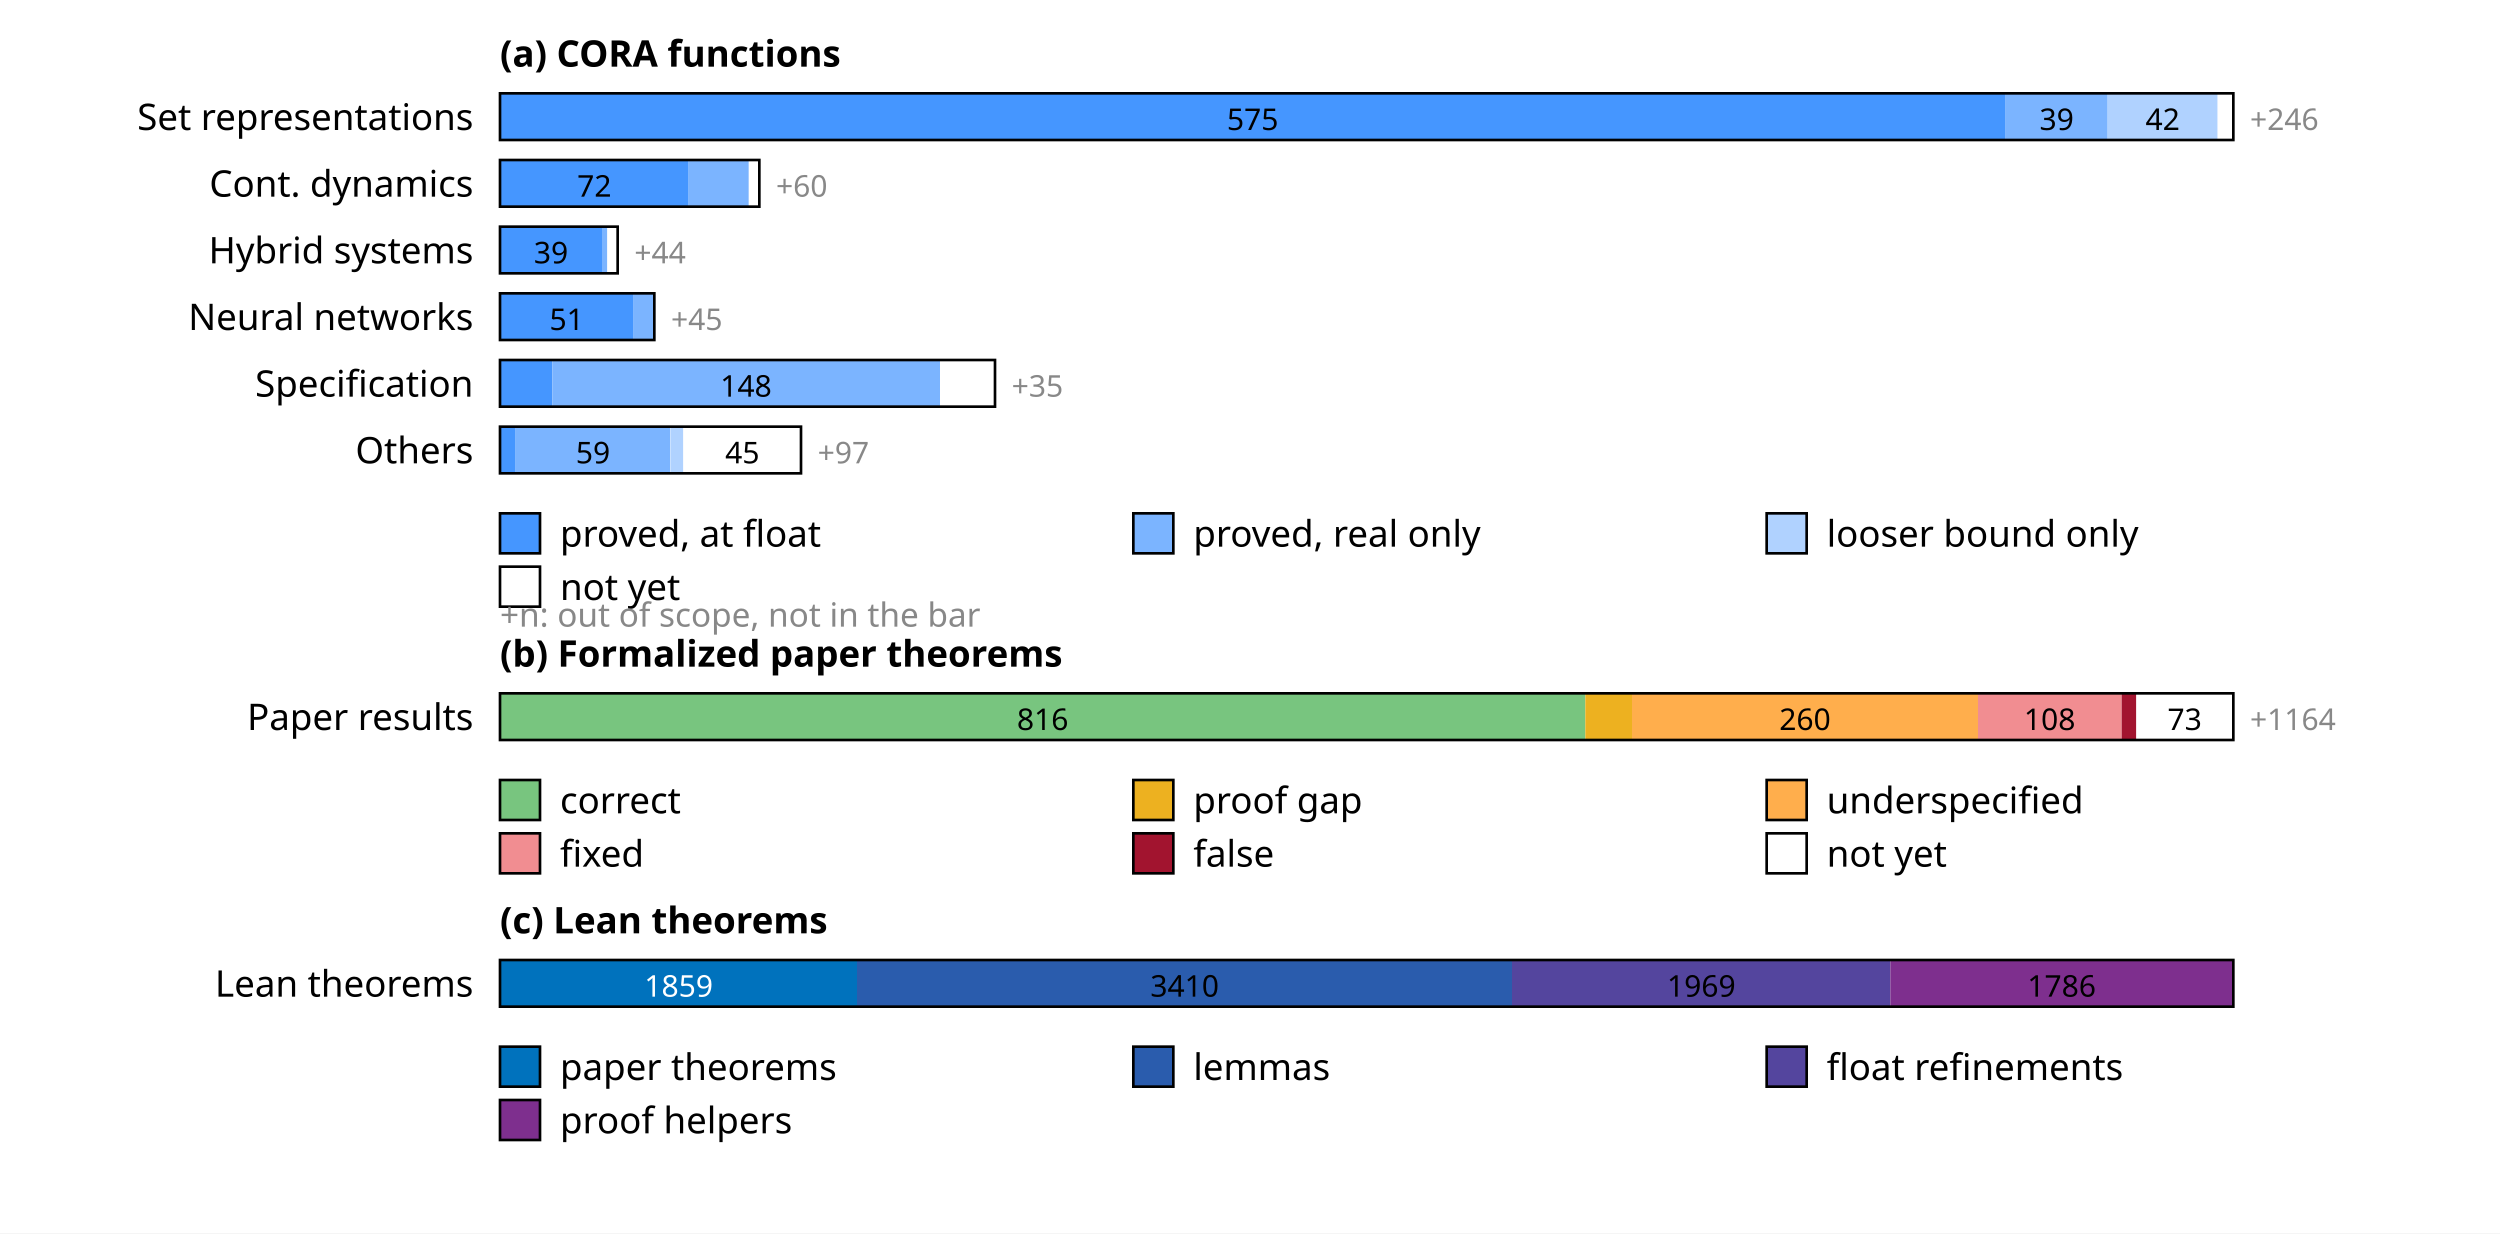
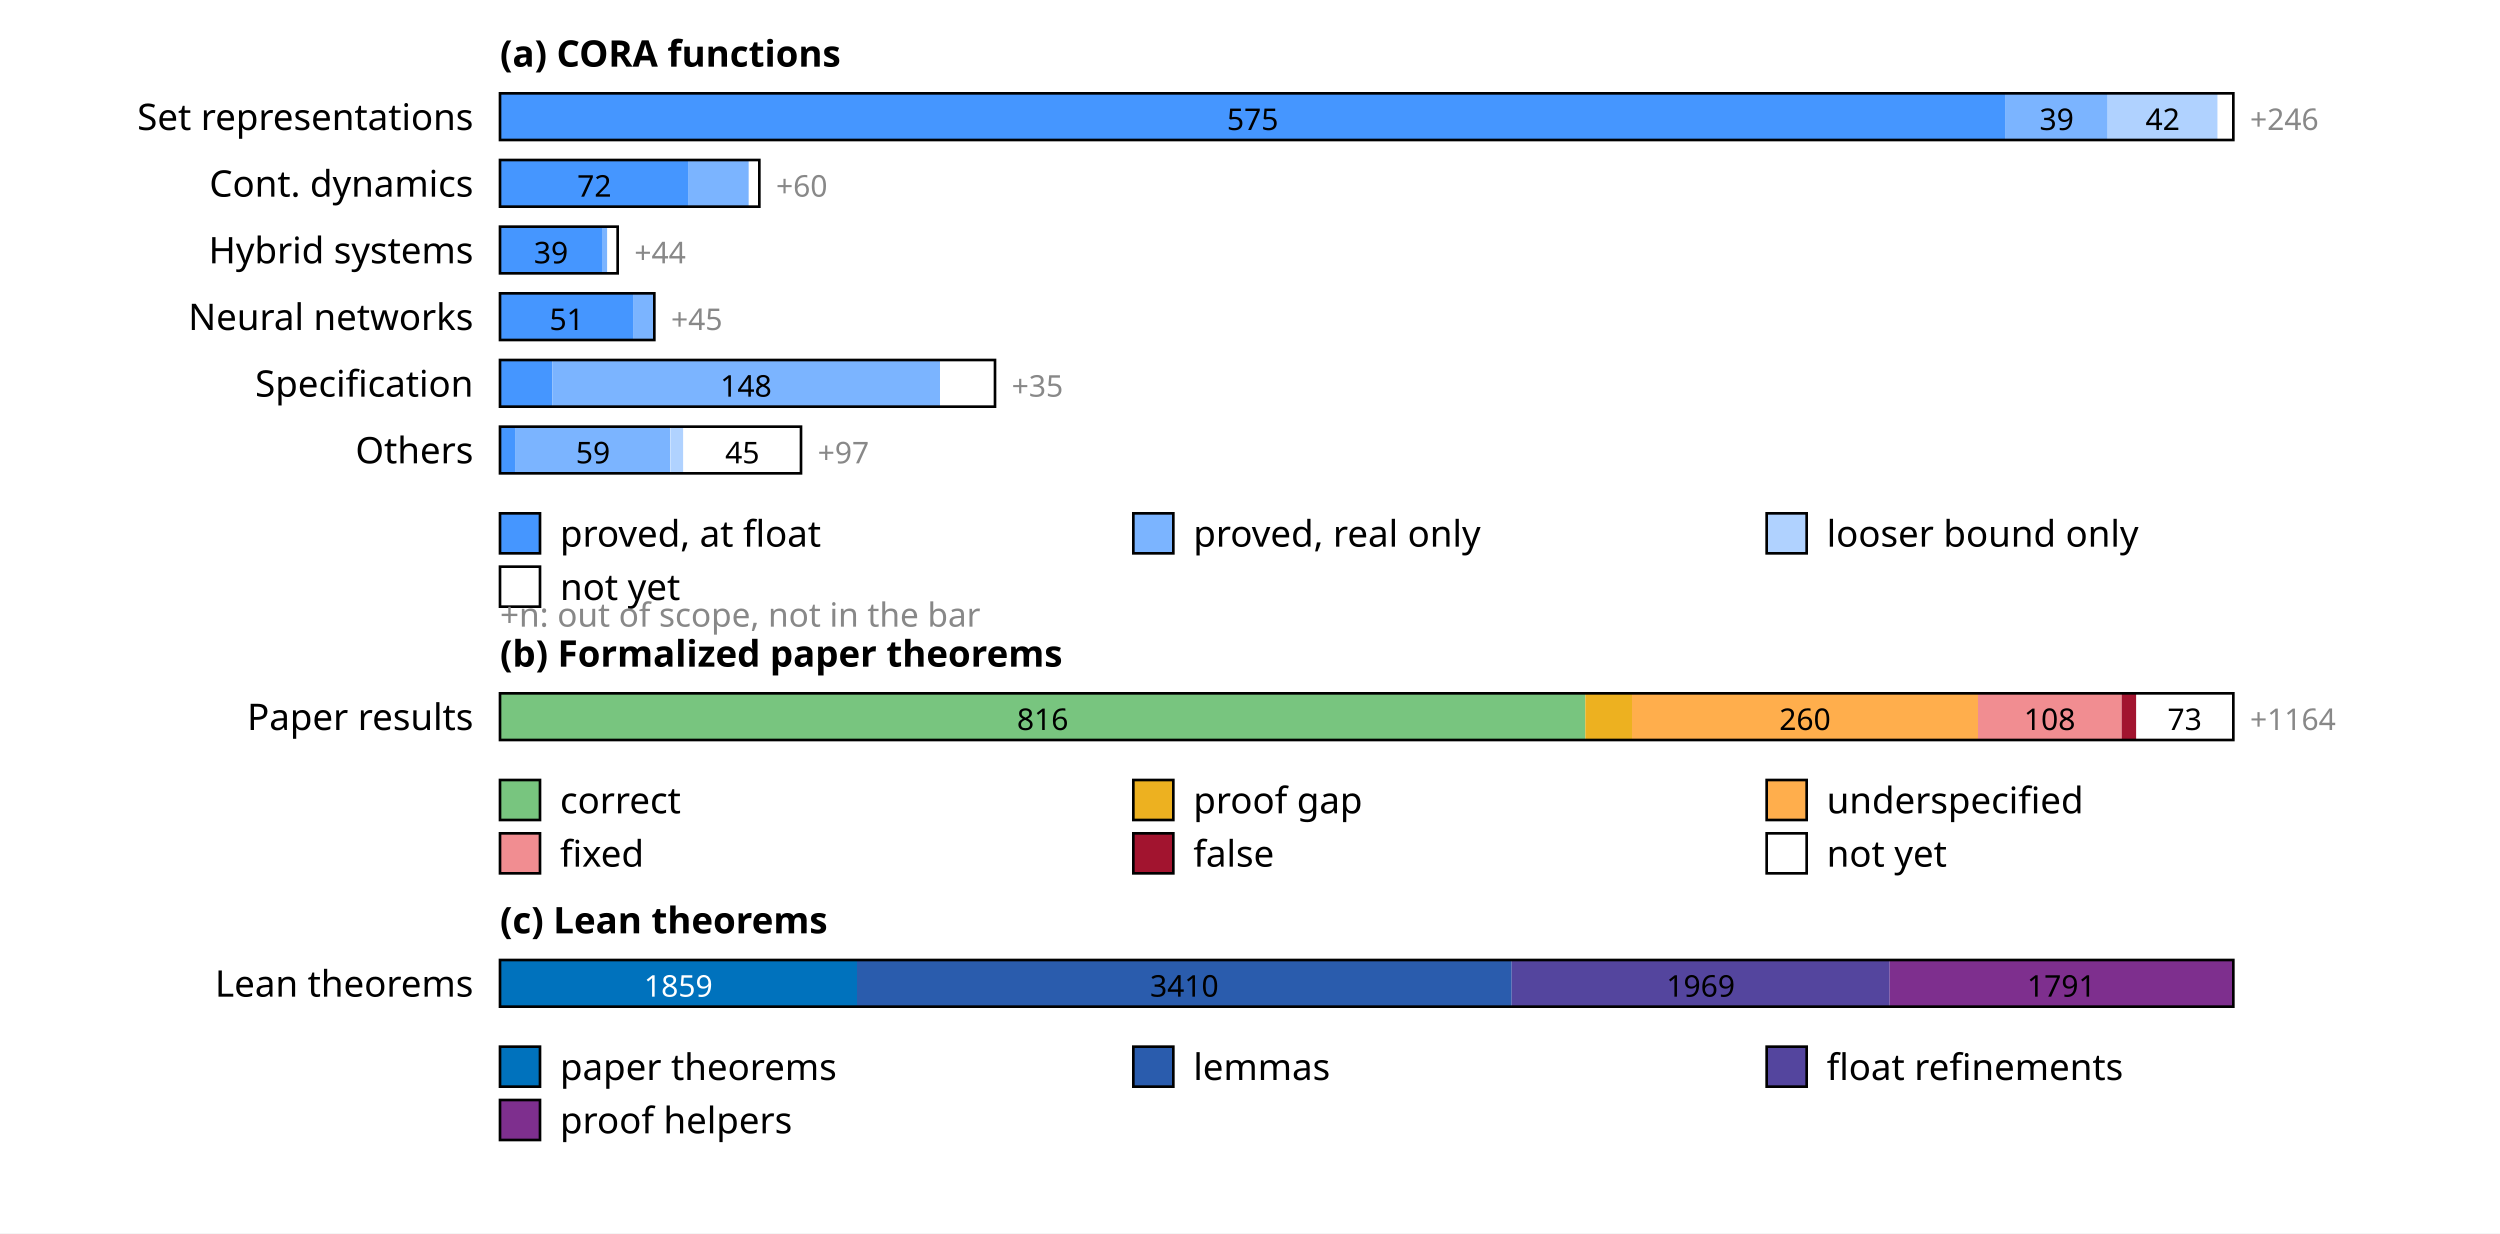
<svg xmlns="http://www.w3.org/2000/svg" width="750" height="370" font-family="sans-serif" font-size="11">
  <rect width="100%" height="100%" fill="white" />
  <text x="150" y="20" font-weight="bold">(a) CORA functions</text>
  <text x="142" y="39" text-anchor="end">Set representations</text>
  <rect x="150.0" y="28" width="451.7" height="14" fill="rgb(69,150,255)" />
  <text x="375.8" y="39" text-anchor="middle" font-size="9" fill="#000">575</text>
  <rect x="601.7" y="28" width="30.6" height="14" fill="rgb(123,180,255)" />
  <text x="617.0" y="39" text-anchor="middle" font-size="9" fill="#000">39</text>
  <rect x="632.3" y="28" width="33.0" height="14" fill="rgb(176,210,255)" />
  <text x="648.8" y="39" text-anchor="middle" font-size="9" fill="#000">42</text>
  <rect x="665.3" y="28" width="4.7" height="14" fill="rgb(255,255,255)" />
  <rect x="150" y="28" width="520.0" height="14" fill="none" stroke="#000" stroke-width="0.8" />
  <text x="675.0" y="39" font-size="9" fill="#888">+246</text>
  <text x="142" y="59" text-anchor="end">Cont. dynamics</text>
  <rect x="150.0" y="48" width="56.6" height="14" fill="rgb(69,150,255)" />
  <text x="178.3" y="59" text-anchor="middle" font-size="9" fill="#000">72</text>
  <rect x="206.6" y="48" width="18.1" height="14" fill="rgb(123,180,255)" />
  <rect x="224.6" y="48" width="3.1" height="14" fill="rgb(255,255,255)" />
  <rect x="150" y="48" width="77.8" height="14" fill="none" stroke="#000" stroke-width="0.8" />
  <text x="232.8" y="59" font-size="9" fill="#888">+60</text>
  <text x="142" y="79" text-anchor="end">Hybrid systems</text>
  <rect x="150.0" y="68" width="30.6" height="14" fill="rgb(69,150,255)" />
  <text x="165.3" y="79" text-anchor="middle" font-size="9" fill="#000">39</text>
  <rect x="180.6" y="68" width="1.6" height="14" fill="rgb(123,180,255)" />
  <rect x="182.2" y="68" width="3.1" height="14" fill="rgb(255,255,255)" />
  <rect x="150" y="68" width="35.3" height="14" fill="none" stroke="#000" stroke-width="0.8" />
  <text x="190.3" y="79" font-size="9" fill="#888">+44</text>
  <text x="142" y="99" text-anchor="end">Neural networks</text>
  <rect x="150.0" y="88" width="40.1" height="14" fill="rgb(69,150,255)" />
  <text x="170.0" y="99" text-anchor="middle" font-size="9" fill="#000">51</text>
  <rect x="190.1" y="88" width="6.3" height="14" fill="rgb(123,180,255)" />
  <rect x="150" y="88" width="46.3" height="14" fill="none" stroke="#000" stroke-width="0.8" />
  <text x="201.3" y="99" font-size="9" fill="#888">+45</text>
  <text x="142" y="119" text-anchor="end">Specification</text>
  <rect x="150.0" y="108" width="15.7" height="14" fill="rgb(69,150,255)" />
  <rect x="165.7" y="108" width="116.3" height="14" fill="rgb(123,180,255)" />
  <text x="223.8" y="119" text-anchor="middle" font-size="9" fill="#000">148</text>
  <rect x="282.0" y="108" width="16.5" height="14" fill="rgb(255,255,255)" />
  <rect x="150" y="108" width="148.5" height="14" fill="none" stroke="#000" stroke-width="0.8" />
  <text x="303.5" y="119" font-size="9" fill="#888">+35</text>
  <text x="142" y="139" text-anchor="end">Others</text>
  <rect x="150.0" y="128" width="4.7" height="14" fill="rgb(69,150,255)" />
  <rect x="154.7" y="128" width="46.3" height="14" fill="rgb(123,180,255)" />
  <text x="177.9" y="139" text-anchor="middle" font-size="9" fill="#000">59</text>
  <rect x="201.1" y="128" width="3.9" height="14" fill="rgb(176,210,255)" />
  <rect x="205.0" y="128" width="35.3" height="14" fill="rgb(255,255,255)" />
  <text x="222.7" y="139" text-anchor="middle" font-size="9" fill="#000">45</text>
  <rect x="150" y="128" width="90.3" height="14" fill="none" stroke="#000" stroke-width="0.8" />
  <text x="245.3" y="139" font-size="9" fill="#888">+97</text>
  <rect x="150" y="154" width="12" height="12" fill="rgb(69,150,255)" stroke="#000" stroke-width="0.8" />
  <text x="168" y="164">proved, at float</text>
  <rect x="340" y="154" width="12" height="12" fill="rgb(123,180,255)" stroke="#000" stroke-width="0.8" />
  <text x="358" y="164">proved, real only</text>
  <rect x="530" y="154" width="12" height="12" fill="rgb(176,210,255)" stroke="#000" stroke-width="0.8" />
  <text x="548" y="164">looser bound only</text>
  <rect x="150" y="170" width="12" height="12" fill="rgb(255,255,255)" stroke="#000" stroke-width="0.8" />
  <text x="168" y="180">not yet</text>
  <text x="150" y="188" font-size="10" fill="#888">+n: out of scope, not in the bar</text>
  <text x="150" y="200" font-weight="bold">(b) Formalized paper theorems</text>
  <text x="142" y="219" text-anchor="end">Paper results</text>
  <rect x="150.0" y="208" width="325.6" height="14" fill="rgb(120,197,127)" />
  <text x="312.8" y="219" text-anchor="middle" font-size="9" fill="#000">816</text>
  <rect x="475.6" y="208" width="14.0" height="14" fill="rgb(237,177,32)" />
  <rect x="489.6" y="208" width="103.8" height="14" fill="rgb(255,174,76)" />
  <text x="541.5" y="219" text-anchor="middle" font-size="9" fill="#000">260</text>
  <rect x="593.4" y="208" width="43.1" height="14" fill="rgb(241,141,145)" />
  <text x="614.9" y="219" text-anchor="middle" font-size="9" fill="#000">108</text>
  <rect x="636.5" y="208" width="4.4" height="14" fill="rgb(162,20,47)" />
  <rect x="640.9" y="208" width="29.1" height="14" fill="rgb(255,255,255)" />
  <text x="655.4" y="219" text-anchor="middle" font-size="9" fill="#000">73</text>
  <rect x="150" y="208" width="520.0" height="14" fill="none" stroke="#000" stroke-width="0.8" />
  <text x="675.0" y="219" font-size="9" fill="#888">+1164</text>
  <rect x="150" y="234" width="12" height="12" fill="rgb(120,197,127)" stroke="#000" stroke-width="0.8" />
  <text x="168" y="244">correct</text>
  <rect x="340" y="234" width="12" height="12" fill="rgb(237,177,32)" stroke="#000" stroke-width="0.8" />
  <text x="358" y="244">proof gap</text>
  <rect x="530" y="234" width="12" height="12" fill="rgb(255,174,76)" stroke="#000" stroke-width="0.8" />
  <text x="548" y="244">underspecified</text>
  <rect x="150" y="250" width="12" height="12" fill="rgb(241,141,145)" stroke="#000" stroke-width="0.8" />
  <text x="168" y="260">fixed</text>
  <rect x="340" y="250" width="12" height="12" fill="rgb(162,20,47)" stroke="#000" stroke-width="0.8" />
  <text x="358" y="260">false</text>
  <rect x="530" y="250" width="12" height="12" fill="rgb(255,255,255)" stroke="#000" stroke-width="0.8" />
  <text x="548" y="260">not yet</text>
  <text x="150" y="280" font-weight="bold">(c) Lean theorems</text>
  <text x="142" y="299" text-anchor="end">Lean theorems</text>
  <rect x="150.0" y="288" width="107.1" height="14" fill="rgb(0,114,189)" />
-   <text x="203.6" y="299" text-anchor="middle" font-size="9" fill="#fff">1859</text>
-   <rect x="257.1" y="288" width="196.5" height="14" fill="rgb(42,92,173)" />
-   <text x="355.4" y="299" text-anchor="middle" font-size="9" fill="#000">3410</text>
-   <rect x="453.6" y="288" width="113.5" height="14" fill="rgb(84,69,158)" />
-   <text x="510.4" y="299" text-anchor="middle" font-size="9" fill="#000">1969</text>
-   <rect x="567.1" y="288" width="102.9" height="14" fill="rgb(126,47,142)" />
-   <text x="618.5" y="299" text-anchor="middle" font-size="9" fill="#000">1786</text>
+   <text x="203.5" y="299" text-anchor="middle" font-size="9" fill="#fff">1859</text>
+   <rect x="257.1" y="288" width="196.4" height="14" fill="rgb(42,92,173)" />
+   <text x="355.3" y="299" text-anchor="middle" font-size="9" fill="#000">3410</text>
+   <rect x="453.5" y="288" width="113.4" height="14" fill="rgb(84,69,158)" />
+   <text x="510.2" y="299" text-anchor="middle" font-size="9" fill="#000">1969</text>
+   <rect x="566.9" y="288" width="103.1" height="14" fill="rgb(126,47,142)" />
+   <text x="618.4" y="299" text-anchor="middle" font-size="9" fill="#000">1791</text>
  <rect x="150" y="288" width="520.0" height="14" fill="none" stroke="#000" stroke-width="0.8" />
  <rect x="150" y="314" width="12" height="12" fill="rgb(0,114,189)" stroke="#000" stroke-width="0.8" />
  <text x="168" y="324">paper theorems</text>
  <rect x="340" y="314" width="12" height="12" fill="rgb(42,92,173)" stroke="#000" stroke-width="0.8" />
  <text x="358" y="324">lemmas</text>
  <rect x="530" y="314" width="12" height="12" fill="rgb(84,69,158)" stroke="#000" stroke-width="0.8" />
  <text x="548" y="324">float refinements</text>
  <rect x="150" y="330" width="12" height="12" fill="rgb(126,47,142)" stroke="#000" stroke-width="0.8" />
  <text x="168" y="340">proof helpers</text>
</svg>
